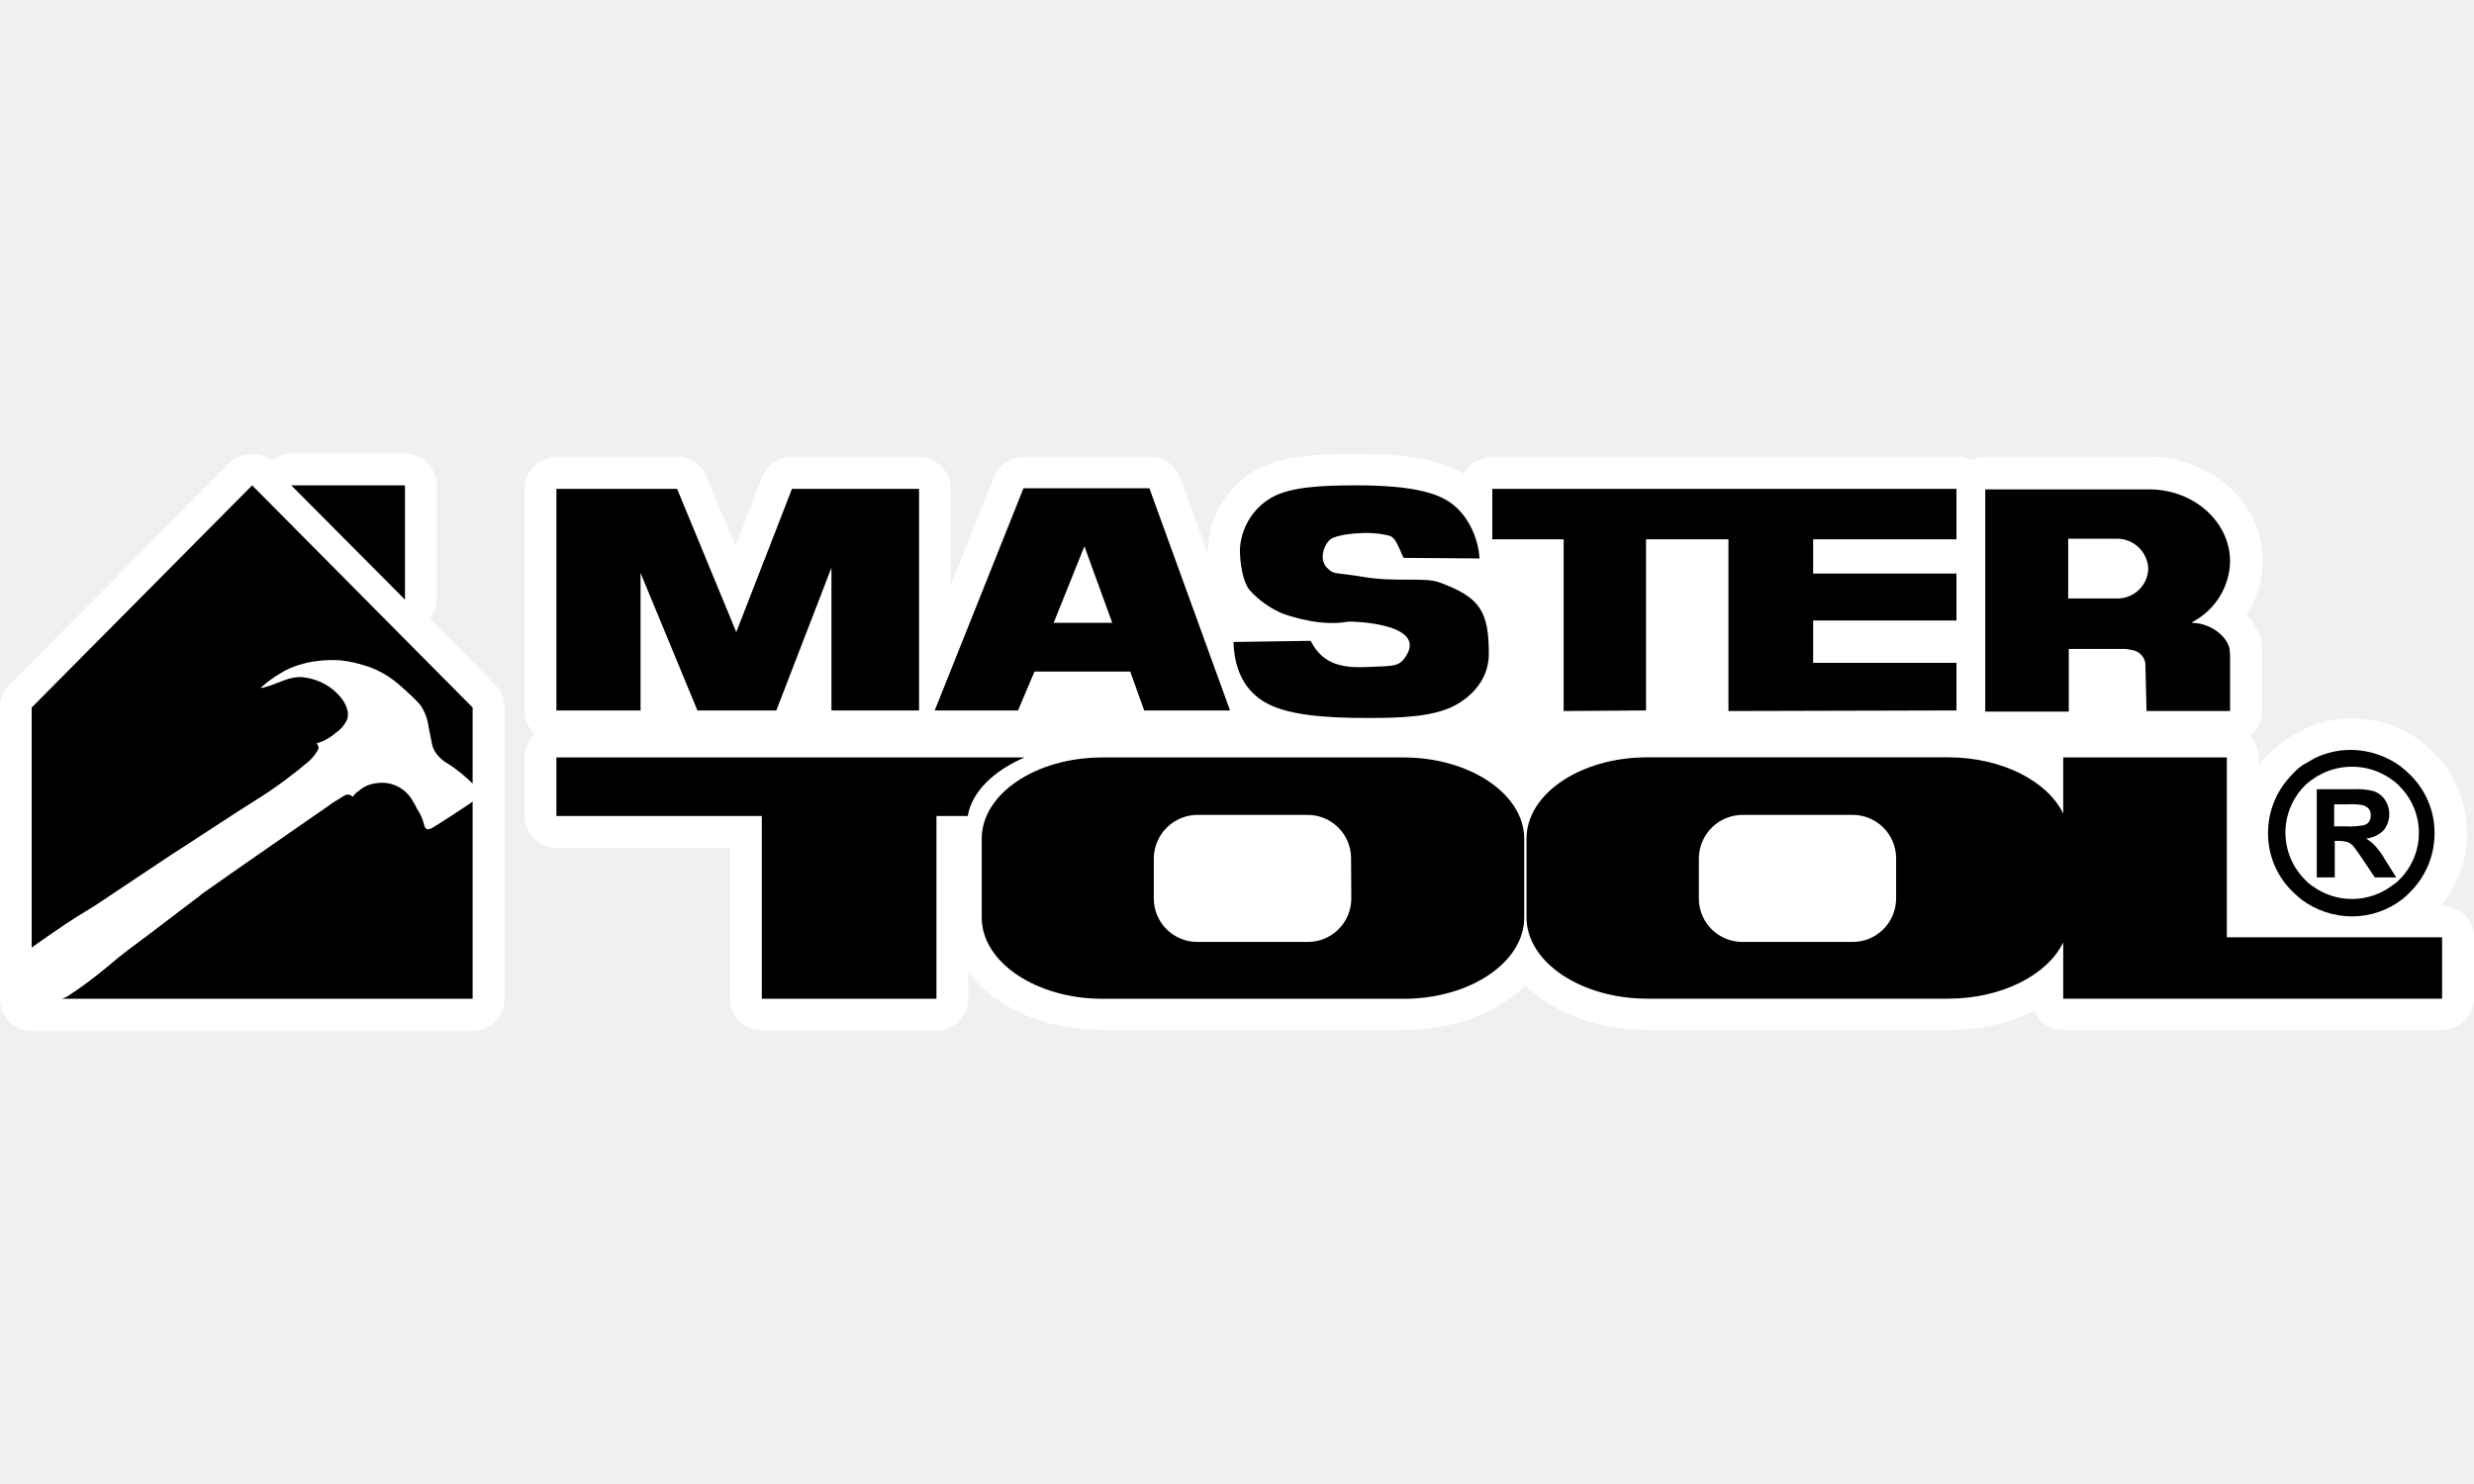
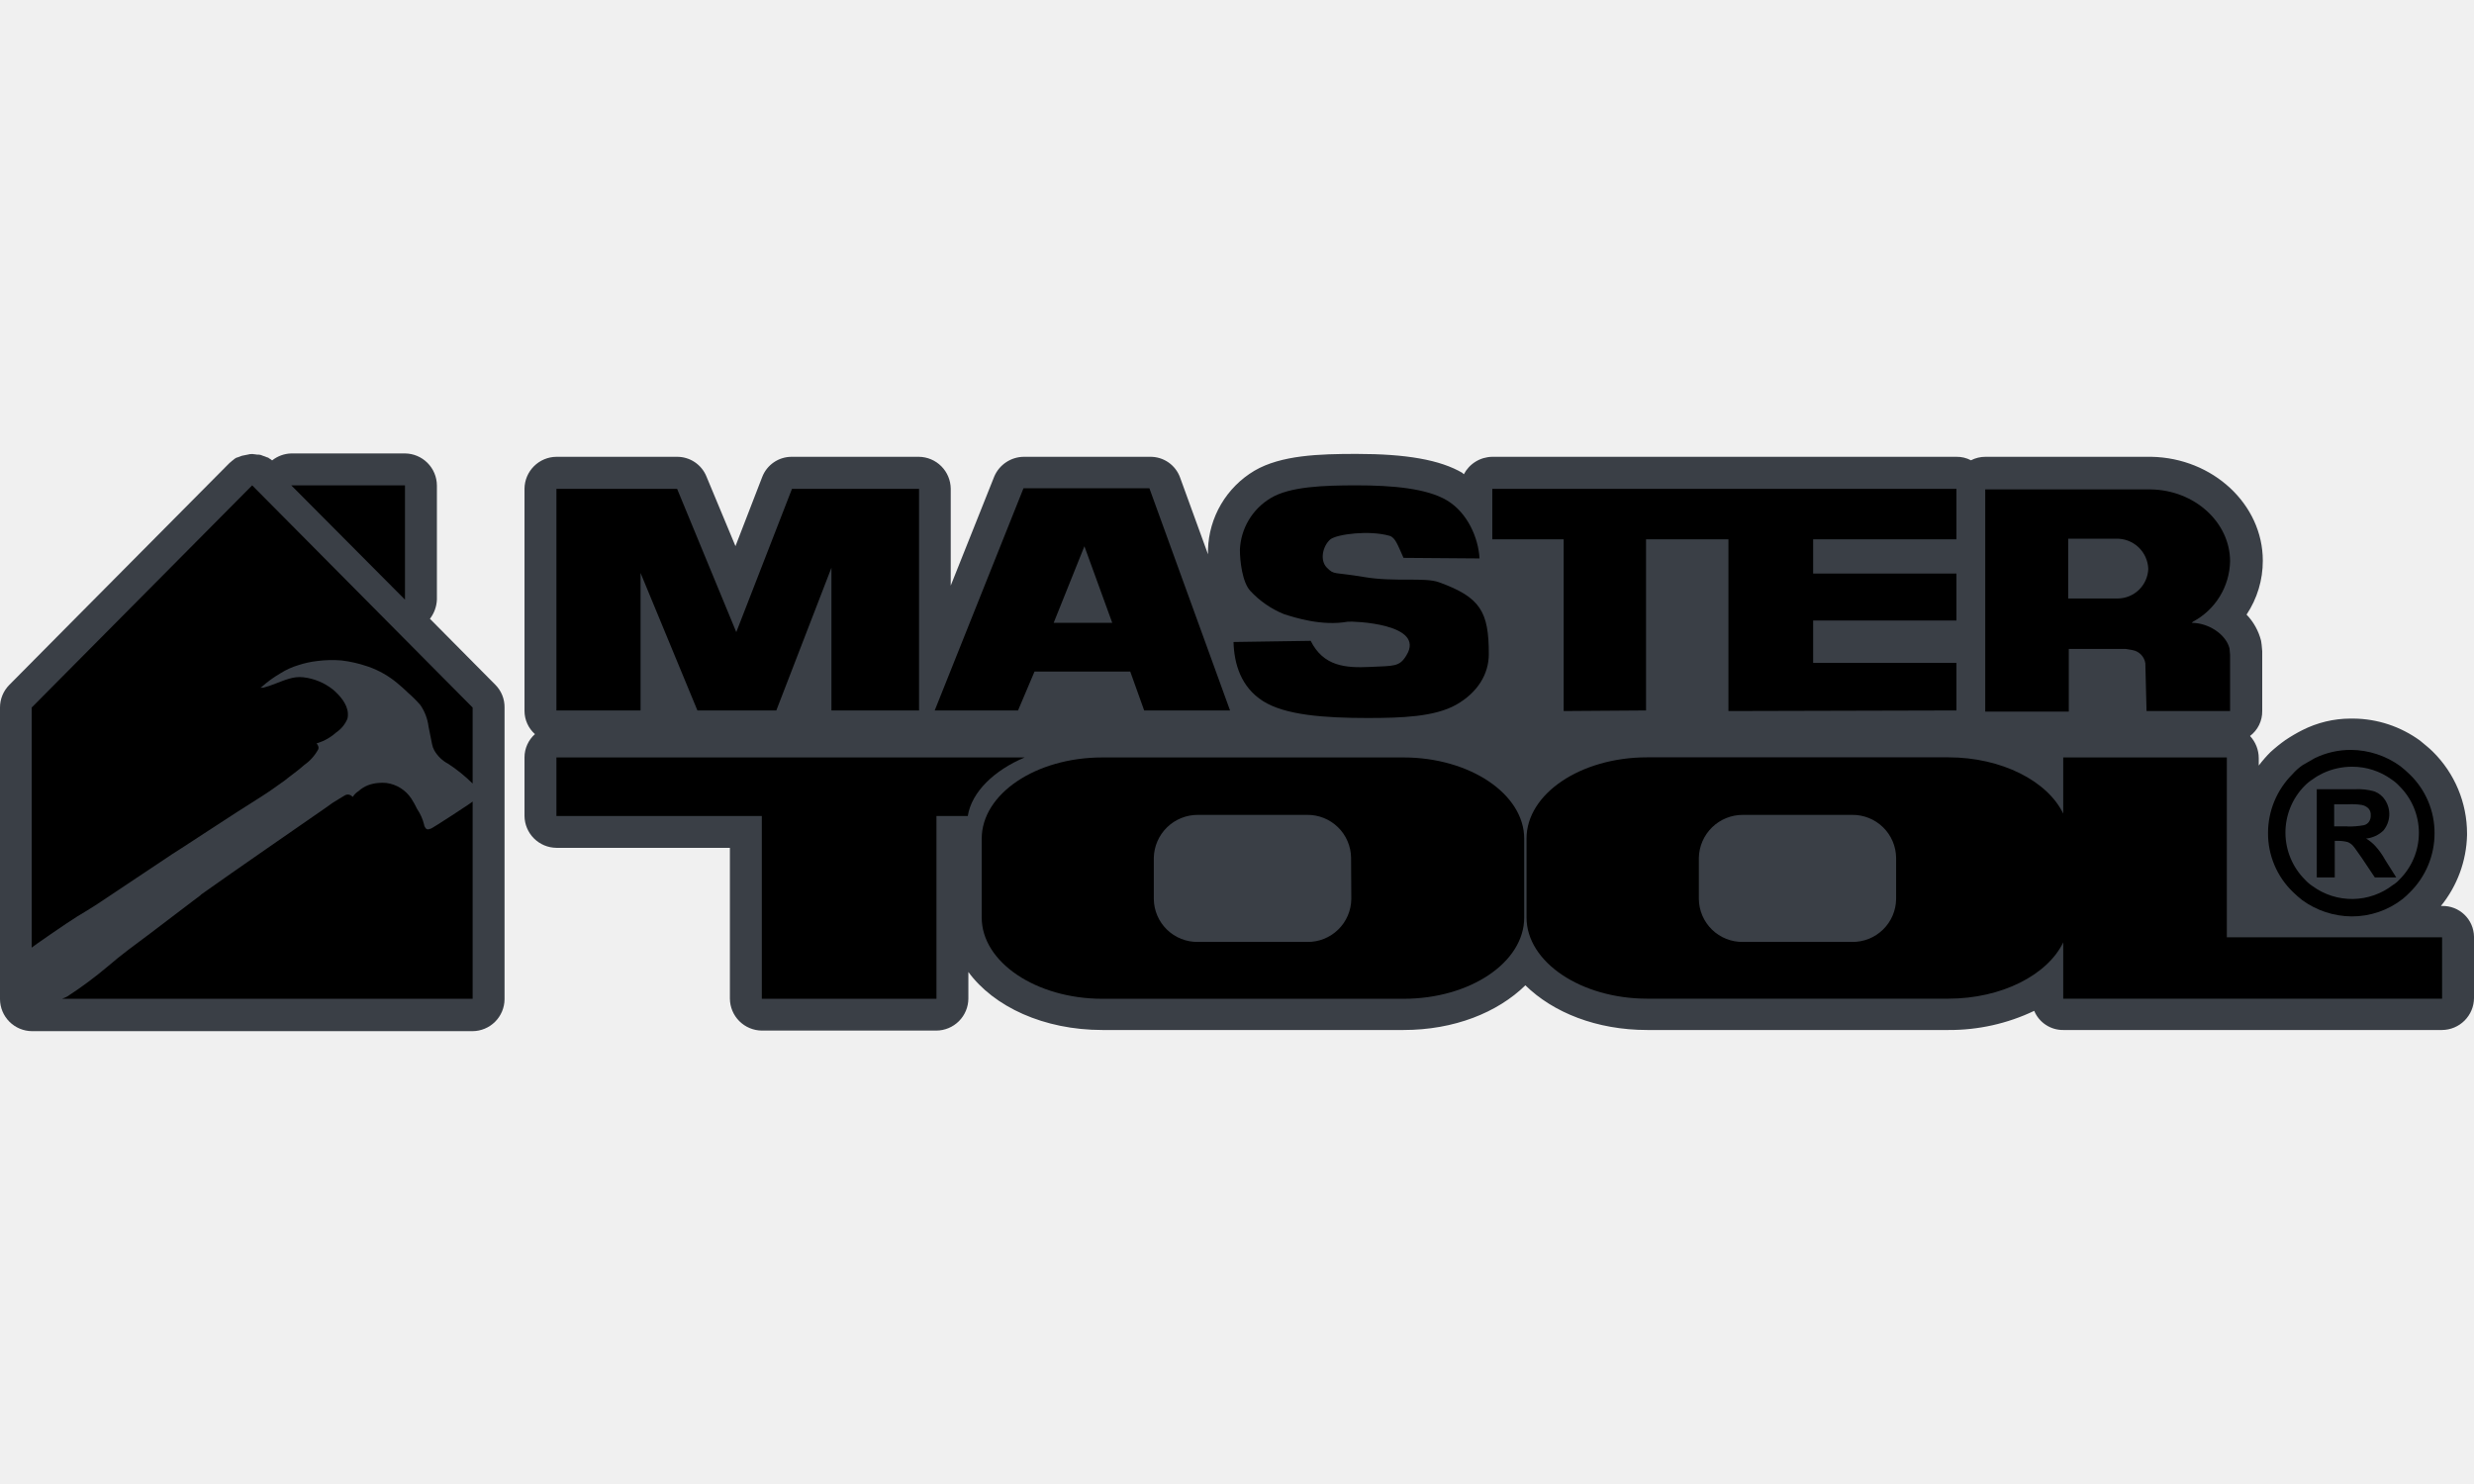
<svg xmlns="http://www.w3.org/2000/svg" width="600" height="360" viewBox="0 0 600 360" fill="none">
  <path d="M379.222 172.487L399.203 172.346V130.829H419.184V172.487L474.484 172.346V160.806H439.728V150.532H474.484V139.132H439.728V130.829H474.484V118.585H361.914V130.829H379.222V172.487Z" fill="black" />
  <path d="M501.586 157.428H515.517L517.205 157.71C517.996 157.856 518.72 158.247 519.276 158.828C519.832 159.409 520.19 160.15 520.301 160.947V161.228L520.583 172.487H540.845V158.836L540.704 157.287C539.86 153.91 535.639 151.095 531.558 151.095L531.84 150.814C534.506 149.395 536.747 147.291 538.33 144.718C539.913 142.146 540.781 139.197 540.845 136.177C540.845 126.747 532.262 118.866 521.568 118.725H481.464V172.628H501.727V157.428H501.586ZM501.586 130.688H513.125C514.123 130.649 515.12 130.807 516.057 131.154C516.994 131.5 517.853 132.029 518.586 132.709C519.318 133.389 519.908 134.207 520.324 135.116C520.739 136.025 520.97 137.008 521.005 138.006C520.932 139.936 520.114 141.761 518.723 143.1C517.332 144.438 515.477 145.185 513.547 145.184H501.586V130.688Z" fill="black" />
  <path d="M558.349 218.367C561.828 220.895 566.01 222.273 570.31 222.308C574.795 222.332 579.157 220.845 582.693 218.085C583.334 217.558 583.945 216.994 584.522 216.397C586.392 214.532 587.877 212.316 588.891 209.877C589.905 207.438 590.429 204.824 590.432 202.182C590.452 199.504 589.926 196.849 588.885 194.381C587.845 191.913 586.313 189.683 584.381 187.827C583.666 187.131 582.915 186.473 582.13 185.857C578.651 183.328 574.469 181.951 570.169 181.916C567.149 181.901 564.166 182.574 561.445 183.886L558.49 185.575C557.552 186.213 556.701 186.97 555.957 187.827C554.087 189.692 552.603 191.907 551.589 194.346C550.575 196.785 550.051 199.4 550.047 202.041C550.027 204.72 550.554 207.374 551.594 209.843C552.634 212.311 554.167 214.541 556.098 216.397C556.813 217.093 557.565 217.751 558.349 218.367ZM558.912 190.642C559.544 189.995 560.253 189.428 561.023 188.953C561.769 188.402 562.571 187.93 563.415 187.546C565.619 186.521 568.021 185.993 570.451 185.997C573.888 185.988 577.239 187.072 580.019 189.094C580.691 189.532 581.305 190.052 581.849 190.642C583.365 192.128 584.569 193.901 585.39 195.859C586.212 197.817 586.634 199.918 586.633 202.041C586.634 204.164 586.212 206.266 585.39 208.224C584.569 210.181 583.365 211.955 581.849 213.441C581.398 213.938 580.877 214.365 580.301 214.708C577.529 216.848 574.139 218.032 570.638 218.082C567.138 218.133 563.715 217.048 560.882 214.989C560.211 214.551 559.596 214.031 559.053 213.441C556.017 210.434 554.296 206.345 554.27 202.071C554.244 197.796 555.913 193.686 558.912 190.642Z" fill="black" />
  <path d="M578.474 208.628C577.81 207.413 577.007 206.28 576.082 205.25C575.425 204.533 574.667 203.916 573.83 203.421C575.42 203.263 576.909 202.568 578.052 201.45C578.884 200.431 579.373 199.174 579.449 197.86C579.525 196.546 579.184 195.241 578.474 194.132C577.876 193.177 576.989 192.437 575.941 192.021C574.345 191.545 572.677 191.355 571.015 191.458H561.867V212.85H566.23V203.984H567.074C567.834 203.98 568.591 204.075 569.326 204.265C569.808 204.445 570.242 204.734 570.593 205.11C571.015 205.532 571.719 206.658 572.845 208.206L575.941 212.85H581.148L578.474 208.628ZM569.326 200.465H566.089V195.117H569.467C570.548 195.052 571.633 195.099 572.704 195.258C573.339 195.364 573.927 195.658 574.393 196.102C574.597 196.33 574.753 196.598 574.849 196.889C574.946 197.179 574.982 197.486 574.956 197.791C574.986 198.339 574.838 198.883 574.534 199.339C574.235 199.773 573.782 200.075 573.267 200.184C571.968 200.423 570.647 200.527 569.326 200.493V200.465Z" fill="black" />
  <path d="M340.386 183.746H267.356C251.174 183.746 238.088 192.612 238.088 203.449V222.589C238.088 233.426 251.315 242.292 267.356 242.292H340.386C356.568 242.292 369.654 233.426 369.654 222.589V203.449C369.654 192.612 356.427 183.746 340.386 183.746ZM327.722 218.086C327.705 219.472 327.415 220.842 326.868 222.117C326.322 223.391 325.529 224.545 324.535 225.513C323.542 226.48 322.367 227.242 321.079 227.755C319.791 228.267 318.414 228.521 317.027 228.5H290.517C289.131 228.521 287.754 228.267 286.466 227.755C285.177 227.242 284.003 226.48 283.009 225.513C282.016 224.545 281.223 223.391 280.676 222.117C280.129 220.842 279.839 219.472 279.823 218.086V208.093C279.882 205.301 281.037 202.644 283.037 200.695C285.038 198.747 287.725 197.663 290.517 197.679H316.971C318.358 197.658 319.734 197.912 321.023 198.424C322.311 198.937 323.486 199.699 324.479 200.666C325.473 201.634 326.265 202.788 326.812 204.062C327.359 205.337 327.649 206.707 327.665 208.093L327.722 218.086Z" fill="black" />
  <path d="M540.057 227.375V183.746H500.376V197.37C496.577 189.488 485.46 183.718 472.515 183.718H399.485C383.303 183.718 370.216 192.584 370.216 203.421V222.561C370.216 233.398 383.443 242.265 399.485 242.265H472.515C485.46 242.265 496.577 236.494 500.376 228.613V242.265H592.261V227.375H540.057ZM459.85 218.086C459.834 219.473 459.544 220.843 458.997 222.117C458.451 223.391 457.658 224.546 456.664 225.513C455.671 226.48 454.496 227.242 453.208 227.755C451.92 228.268 450.543 228.521 449.156 228.501H422.702C421.316 228.521 419.939 228.268 418.651 227.755C417.362 227.242 416.188 226.48 415.194 225.513C414.201 224.546 413.408 223.391 412.861 222.117C412.314 220.843 412.025 219.473 412.008 218.086V208.094C412.067 205.301 413.222 202.644 415.222 200.696C417.223 198.747 419.91 197.664 422.702 197.679H449.156C450.543 197.659 451.92 197.912 453.208 198.425C454.496 198.937 455.671 199.699 456.664 200.667C457.658 201.634 458.451 202.788 458.997 204.063C459.544 205.337 459.834 206.707 459.85 208.094V218.086Z" fill="black" />
  <path d="M248.5 183.746H134.944V197.96H184.757V242.292H227.111V197.96H234.71C235.639 192.049 241.183 186.842 248.5 183.746Z" fill="black" />
  <path d="M250.892 162.917H274.11L277.487 172.346H298.312L278.753 118.444H248.219L226.689 172.346H246.896L250.892 162.917ZM262.993 132.517L269.748 151.095H255.536L262.993 132.517Z" fill="black" />
  <path d="M155.348 138.991L169.138 172.346H188.275L201.642 137.725V172.346H222.89V118.584H192.074L178.565 153.346L164.213 118.584H134.944V172.346H155.348V138.991Z" fill="black" />
  <path d="M332.224 161.791C326.314 162.072 320.967 161.65 317.871 155.458L299.156 155.739C299.297 161.087 300.986 166.717 306.333 170.094C311.68 173.472 321.108 174.176 331.661 174.176C339.963 174.176 347.984 173.894 353.19 170.939C358.397 167.983 361.07 163.48 361.07 158.695C361.07 148.421 359.1 144.902 348.969 141.243C345.451 139.977 338.275 141.243 330.817 139.977C323.359 138.71 323.641 139.554 321.811 137.725C319.982 135.895 320.826 132.377 322.656 130.829C324.344 129.562 332.083 128.577 337.008 129.984C338.415 130.406 338.978 132.236 340.385 135.332L358.819 135.473C358.537 130.406 355.864 124.355 350.939 121.399C346.014 118.444 337.571 117.74 328.988 117.74C320.967 117.74 312.806 118.022 308.162 120.836C305.977 122.141 304.151 123.969 302.849 126.155C301.547 128.342 300.81 130.819 300.704 133.362C300.704 136.036 301.267 141.243 303.237 143.354C305.513 145.805 308.299 147.727 311.399 148.984C314.072 149.828 320.545 151.939 326.877 150.813C328.003 150.673 345.873 151.236 341.089 158.976C339.4 161.791 338.134 161.509 332.224 161.791Z" fill="black" />
-   <path d="M592.261 219.775H591.98C595.933 214.91 598.16 208.871 598.312 202.605V202.183C598.31 198.49 597.575 194.835 596.149 191.428C594.724 188.022 592.638 184.932 590.01 182.339C589.025 181.353 587.899 180.509 586.914 179.665C582.211 176.235 576.552 174.365 570.732 174.317H570.029C565.969 174.329 561.969 175.293 558.35 177.131C556.942 177.845 555.579 178.644 554.269 179.524C552.988 180.431 551.766 181.418 550.61 182.479C549.599 183.492 548.658 184.574 547.796 185.716V183.887C547.785 181.903 547.032 179.995 545.685 178.539C546.617 177.832 547.37 176.916 547.883 175.865C548.396 174.814 548.656 173.657 548.64 172.487V157.963L548.5 156.415C548.5 156.133 548.359 155.711 548.359 155.43C547.756 153.049 546.544 150.866 544.841 149.096C547.423 145.221 548.794 140.665 548.781 136.008C548.781 122.356 536.68 111.097 521.764 110.816H481.52C480.297 110.811 479.09 111.101 478.002 111.66C476.92 111.085 475.71 110.795 474.485 110.816H361.914C360.491 110.833 359.099 111.234 357.885 111.977C356.672 112.72 355.681 113.778 355.019 115.038C354.879 114.897 354.738 114.897 354.738 114.757C349.25 111.52 340.948 110.112 328.987 110.112C319.982 110.112 310.695 110.394 304.222 114.194C300.885 116.177 298.104 118.972 296.136 122.318C294.168 125.664 293.077 129.453 292.965 133.334V134.46L286.211 115.883C285.677 114.377 284.683 113.078 283.37 112.168C282.056 111.259 280.491 110.786 278.894 110.816H248.303C246.77 110.828 245.275 111.287 244 112.137C242.725 112.987 241.726 114.191 241.126 115.601L230.573 142.06V118.557C230.554 116.509 229.733 114.551 228.286 113.103C226.838 111.656 224.88 110.834 222.834 110.816H192.017C190.462 110.809 188.942 111.277 187.659 112.157C186.377 113.037 185.394 114.288 184.841 115.742L178.368 132.489L171.333 115.601C170.756 114.175 169.763 112.955 168.482 112.101C167.202 111.248 165.695 110.8 164.156 110.816H134.944C132.897 110.834 130.94 111.656 129.492 113.103C128.045 114.551 127.223 116.509 127.205 118.557V172.459C127.207 173.523 127.434 174.574 127.871 175.544C128.307 176.514 128.943 177.381 129.738 178.088C128.943 178.796 128.307 179.663 127.871 180.633C127.434 181.603 127.207 182.654 127.205 183.718V197.932C127.223 199.979 128.045 201.938 129.492 203.385C130.94 204.833 132.897 205.654 134.944 205.673H177.017V242.264C177.036 244.312 177.857 246.27 179.305 247.718C180.752 249.165 182.71 249.987 184.757 250.005H227.111C229.158 249.987 231.116 249.165 232.563 247.718C234.011 246.27 234.832 244.312 234.85 242.264V235.791C241.042 244.235 253.143 249.864 267.355 249.864H340.385C352.627 249.864 363.181 245.642 369.935 239.027C376.689 245.642 387.243 249.864 399.485 249.864H472.515C479.718 249.91 486.838 248.322 493.34 245.22C493.917 246.607 494.895 247.79 496.149 248.617C497.402 249.444 498.874 249.879 500.376 249.864H592.261C594.308 249.846 596.266 249.024 597.714 247.577C599.161 246.129 599.982 244.171 600.001 242.124V227.234C599.986 226.235 599.774 225.248 599.376 224.331C598.979 223.415 598.404 222.586 597.684 221.892C596.965 221.199 596.115 220.655 595.184 220.291C594.254 219.928 593.26 219.752 592.261 219.775Z" fill="white" />
+   <path d="M592.261 219.775H591.98C595.933 214.91 598.16 208.871 598.312 202.605V202.183C598.31 198.49 597.575 194.835 596.149 191.428C594.724 188.022 592.638 184.932 590.01 182.339C589.025 181.353 587.899 180.509 586.914 179.665C582.211 176.235 576.552 174.365 570.732 174.317H570.029C565.969 174.329 561.969 175.293 558.35 177.131C556.942 177.845 555.579 178.644 554.269 179.524C552.988 180.431 551.766 181.418 550.61 182.479C549.599 183.492 548.658 184.574 547.796 185.716V183.887C547.785 181.903 547.032 179.995 545.685 178.539C546.617 177.832 547.37 176.916 547.883 175.865C548.396 174.814 548.656 173.657 548.64 172.487V157.963L548.5 156.415C548.5 156.133 548.359 155.711 548.359 155.43C547.756 153.049 546.544 150.866 544.841 149.096C547.423 145.221 548.794 140.665 548.781 136.008C548.781 122.356 536.68 111.097 521.764 110.816H481.52C480.297 110.811 479.09 111.101 478.002 111.66C476.92 111.085 475.71 110.795 474.485 110.816H361.914C360.491 110.833 359.099 111.234 357.885 111.977C356.672 112.72 355.681 113.778 355.019 115.038C354.879 114.897 354.738 114.897 354.738 114.757C349.25 111.52 340.948 110.112 328.987 110.112C319.982 110.112 310.695 110.394 304.222 114.194C300.885 116.177 298.104 118.972 296.136 122.318C294.168 125.664 293.077 129.453 292.965 133.334V134.46L286.211 115.883C285.677 114.377 284.683 113.078 283.37 112.168C282.056 111.259 280.491 110.786 278.894 110.816H248.303C246.77 110.828 245.275 111.287 244 112.137C242.725 112.987 241.726 114.191 241.126 115.601L230.573 142.06V118.557C230.554 116.509 229.733 114.551 228.286 113.103C226.838 111.656 224.88 110.834 222.834 110.816H192.017C190.462 110.809 188.942 111.277 187.659 112.157C186.377 113.037 185.394 114.288 184.841 115.742L178.368 132.489L171.333 115.601C170.756 114.175 169.763 112.955 168.482 112.101C167.202 111.248 165.695 110.8 164.156 110.816H134.944C132.897 110.834 130.94 111.656 129.492 113.103C128.045 114.551 127.223 116.509 127.205 118.557V172.459C127.207 173.523 127.434 174.574 127.871 175.544C128.307 176.514 128.943 177.381 129.738 178.088C128.943 178.796 128.307 179.663 127.871 180.633C127.434 181.603 127.207 182.654 127.205 183.718V197.932C127.223 199.979 128.045 201.938 129.492 203.385C130.94 204.833 132.897 205.654 134.944 205.673H177.017V242.264C177.036 244.312 177.857 246.27 179.305 247.718C180.752 249.165 182.71 249.987 184.757 250.005H227.111C229.158 249.987 231.116 249.165 232.563 247.718C234.011 246.27 234.832 244.312 234.85 242.264V235.791C241.042 244.235 253.143 249.864 267.355 249.864H340.385C352.627 249.864 363.181 245.642 369.935 239.027C376.689 245.642 387.243 249.864 399.485 249.864H472.515C479.718 249.91 486.838 248.322 493.34 245.22C493.917 246.607 494.895 247.79 496.149 248.617C497.402 249.444 498.874 249.879 500.376 249.864H592.261C594.308 249.846 596.266 249.024 597.714 247.577C599.161 246.129 599.982 244.171 600.001 242.124V227.234C599.986 226.235 599.774 225.248 599.376 224.331C598.979 223.415 598.404 222.586 597.684 221.892C596.965 221.199 596.115 220.655 595.184 220.291C594.254 219.928 593.26 219.752 592.261 219.775Z" fill="#3A3F46" />
  <path d="M379.222 172.487L399.203 172.346V130.829H419.184V172.487L474.484 172.346V160.806H439.728V150.532H474.484V139.132H439.728V130.829H474.484V118.585H361.914V130.829H379.222V172.487Z" fill="black" />
  <path d="M501.586 157.428H515.517L517.205 157.71C517.996 157.856 518.72 158.247 519.276 158.828C519.832 159.409 520.19 160.15 520.301 160.947V161.228L520.583 172.487H540.845V158.836L540.704 157.287C539.86 153.91 535.639 151.095 531.558 151.095L531.84 150.814C534.506 149.395 536.747 147.291 538.33 144.718C539.913 142.146 540.781 139.197 540.845 136.177C540.845 126.747 532.262 118.866 521.568 118.725H481.464V172.628H501.727V157.428H501.586ZM501.586 130.688H513.125C514.123 130.649 515.12 130.807 516.057 131.154C516.994 131.5 517.853 132.029 518.586 132.709C519.318 133.389 519.908 134.207 520.324 135.116C520.739 136.025 520.97 137.008 521.005 138.006C520.932 139.936 520.114 141.761 518.723 143.1C517.332 144.438 515.477 145.185 513.547 145.184H501.586V130.688Z" fill="black" />
  <path d="M558.349 218.367C561.828 220.895 566.01 222.273 570.31 222.308C574.795 222.332 579.157 220.845 582.693 218.085C583.334 217.558 583.945 216.994 584.522 216.397C586.392 214.532 587.877 212.316 588.891 209.877C589.905 207.438 590.429 204.824 590.432 202.182C590.452 199.504 589.926 196.849 588.885 194.381C587.845 191.913 586.313 189.683 584.381 187.827C583.666 187.131 582.915 186.473 582.13 185.857C578.651 183.328 574.469 181.951 570.169 181.916C567.149 181.901 564.166 182.574 561.445 183.886L558.49 185.575C557.552 186.213 556.701 186.97 555.957 187.827C554.087 189.692 552.603 191.907 551.589 194.346C550.575 196.785 550.051 199.4 550.047 202.041C550.027 204.72 550.554 207.374 551.594 209.843C552.634 212.311 554.167 214.541 556.098 216.397C556.813 217.093 557.565 217.751 558.349 218.367ZM558.912 190.642C559.544 189.995 560.253 189.428 561.023 188.953C561.769 188.402 562.571 187.93 563.415 187.546C565.619 186.521 568.021 185.993 570.451 185.997C573.888 185.988 577.239 187.072 580.019 189.094C580.691 189.532 581.305 190.052 581.849 190.642C583.365 192.128 584.569 193.901 585.39 195.859C586.212 197.817 586.634 199.918 586.633 202.041C586.634 204.164 586.212 206.266 585.39 208.224C584.569 210.181 583.365 211.955 581.849 213.441C581.398 213.938 580.877 214.365 580.301 214.708C577.529 216.848 574.139 218.032 570.638 218.082C567.138 218.133 563.715 217.048 560.882 214.989C560.211 214.551 559.596 214.031 559.053 213.441C556.017 210.434 554.296 206.345 554.27 202.071C554.244 197.796 555.913 193.686 558.912 190.642Z" fill="black" />
  <path d="M578.474 208.628C577.81 207.413 577.007 206.28 576.082 205.25C575.425 204.533 574.667 203.916 573.83 203.421C575.42 203.263 576.909 202.568 578.052 201.45C578.884 200.431 579.373 199.174 579.449 197.86C579.525 196.546 579.184 195.241 578.474 194.132C577.876 193.177 576.989 192.437 575.941 192.021C574.345 191.545 572.677 191.355 571.015 191.458H561.867V212.85H566.23V203.984H567.074C567.834 203.98 568.591 204.075 569.326 204.265C569.808 204.445 570.242 204.734 570.593 205.11C571.015 205.532 571.719 206.658 572.845 208.206L575.941 212.85H581.148L578.474 208.628ZM569.326 200.465H566.089V195.117H569.467C570.548 195.052 571.633 195.099 572.704 195.258C573.339 195.364 573.927 195.658 574.393 196.102C574.597 196.33 574.753 196.598 574.849 196.889C574.946 197.179 574.982 197.486 574.956 197.791C574.986 198.339 574.838 198.883 574.534 199.339C574.235 199.773 573.782 200.075 573.267 200.184C571.968 200.423 570.647 200.527 569.326 200.493V200.465Z" fill="black" />
  <path d="M340.386 183.746H267.356C251.174 183.746 238.088 192.612 238.088 203.449V222.589C238.088 233.426 251.315 242.292 267.356 242.292H340.386C356.568 242.292 369.654 233.426 369.654 222.589V203.449C369.654 192.612 356.427 183.746 340.386 183.746ZM327.722 218.086C327.705 219.472 327.415 220.842 326.868 222.117C326.322 223.391 325.529 224.545 324.535 225.513C323.542 226.48 322.367 227.242 321.079 227.755C319.791 228.267 318.414 228.521 317.027 228.5H290.517C289.131 228.521 287.754 228.267 286.466 227.755C285.177 227.242 284.003 226.48 283.009 225.513C282.016 224.545 281.223 223.391 280.676 222.117C280.129 220.842 279.839 219.472 279.823 218.086V208.093C279.882 205.301 281.037 202.644 283.037 200.695C285.038 198.747 287.725 197.663 290.517 197.679H316.971C318.358 197.658 319.734 197.912 321.023 198.424C322.311 198.937 323.486 199.699 324.479 200.666C325.473 201.634 326.265 202.788 326.812 204.062C327.359 205.337 327.649 206.707 327.665 208.093L327.722 218.086Z" fill="black" />
  <path d="M540.057 227.375V183.746H500.376V197.37C496.577 189.488 485.46 183.718 472.515 183.718H399.485C383.303 183.718 370.216 192.584 370.216 203.421V222.561C370.216 233.398 383.443 242.265 399.485 242.265H472.515C485.46 242.265 496.577 236.494 500.376 228.613V242.265H592.261V227.375H540.057ZM459.85 218.086C459.834 219.473 459.544 220.843 458.997 222.117C458.451 223.391 457.658 224.546 456.664 225.513C455.671 226.48 454.496 227.242 453.208 227.755C451.92 228.268 450.543 228.521 449.156 228.501H422.702C421.316 228.521 419.939 228.268 418.651 227.755C417.362 227.242 416.188 226.48 415.194 225.513C414.201 224.546 413.408 223.391 412.861 222.117C412.314 220.843 412.025 219.473 412.008 218.086V208.094C412.067 205.301 413.222 202.644 415.222 200.696C417.223 198.747 419.91 197.664 422.702 197.679H449.156C450.543 197.659 451.92 197.912 453.208 198.425C454.496 198.937 455.671 199.699 456.664 200.667C457.658 201.634 458.451 202.788 458.997 204.063C459.544 205.337 459.834 206.707 459.85 208.094V218.086Z" fill="black" />
  <path d="M248.5 183.746H134.944V197.96H184.757V242.292H227.111V197.96H234.71C235.639 192.049 241.183 186.842 248.5 183.746Z" fill="black" />
  <path d="M250.892 162.917H274.11L277.487 172.346H298.312L278.753 118.444H248.219L226.689 172.346H246.896L250.892 162.917ZM262.993 132.517L269.748 151.095H255.536L262.993 132.517Z" fill="black" />
  <path d="M155.348 138.991L169.138 172.346H188.275L201.642 137.725V172.346H222.89V118.584H192.074L178.565 153.346L164.213 118.584H134.944V172.346H155.348V138.991Z" fill="black" />
  <path d="M332.224 161.791C326.314 162.072 320.967 161.65 317.871 155.458L299.156 155.739C299.297 161.087 300.986 166.717 306.333 170.094C311.68 173.472 321.108 174.176 331.661 174.176C339.963 174.176 347.984 173.894 353.19 170.939C358.397 167.983 361.07 163.48 361.07 158.695C361.07 148.421 359.1 144.902 348.969 141.243C345.451 139.977 338.275 141.243 330.817 139.977C323.359 138.71 323.641 139.554 321.811 137.725C319.982 135.895 320.826 132.377 322.656 130.829C324.344 129.562 332.083 128.577 337.008 129.984C338.415 130.406 338.978 132.236 340.385 135.332L358.819 135.473C358.537 130.406 355.864 124.355 350.939 121.399C346.014 118.444 337.571 117.74 328.988 117.74C320.967 117.74 312.806 118.022 308.162 120.836C305.977 122.141 304.151 123.969 302.849 126.155C301.547 128.342 300.81 130.819 300.704 133.362C300.704 136.036 301.267 141.243 303.237 143.354C305.513 145.805 308.299 147.727 311.399 148.984C314.072 149.828 320.545 151.939 326.877 150.813C328.003 150.673 345.873 151.236 341.089 158.976C339.4 161.791 338.134 161.509 332.224 161.791Z" fill="black" />
-   <path d="M120.169 166.154L104.268 150.11C105.297 148.774 105.887 147.151 105.957 145.466V117.741C105.939 115.693 105.117 113.735 103.67 112.287C102.222 110.84 100.265 110.018 98.218 110H70.638C68.948 110.045 67.319 110.638 65.994 111.689C65.713 111.407 65.291 111.267 65.009 110.985H64.869C64.503 110.821 64.127 110.68 63.743 110.563C63.437 110.405 63.102 110.309 62.758 110.281H62.336C62.054 110.281 61.632 110.141 61.21 110.141C60.83 110.126 60.45 110.174 60.084 110.281L58.677 110.563C58.255 110.704 57.974 110.844 57.552 110.985H57.411C57.05 111.171 56.719 111.408 56.426 111.689C56.145 111.83 56.004 112.111 55.722 112.252L18.152 150.11L2.251 166.154C0.805 167.614 -0.005 169.587 2.35961e-05 171.643V242.405C0.018 244.453 0.84 246.411 2.287 247.859C3.735 249.306 5.692 250.128 7.739 250.146H114.625C116.672 250.128 118.63 249.306 120.077 247.859C121.524 246.411 122.346 244.453 122.364 242.405V171.643C122.38 170.628 122.194 169.62 121.817 168.678C121.441 167.736 120.88 166.878 120.169 166.154Z" fill="white" />
+   <path d="M120.169 166.154L104.268 150.11C105.297 148.774 105.887 147.151 105.957 145.466V117.741C105.939 115.693 105.117 113.735 103.67 112.287C102.222 110.84 100.265 110.018 98.218 110H70.638C68.948 110.045 67.319 110.638 65.994 111.689C65.713 111.407 65.291 111.267 65.009 110.985H64.869C64.503 110.821 64.127 110.68 63.743 110.563C63.437 110.405 63.102 110.309 62.758 110.281H62.336C62.054 110.281 61.632 110.141 61.21 110.141C60.83 110.126 60.45 110.174 60.084 110.281L58.677 110.563C58.255 110.704 57.974 110.844 57.552 110.985H57.411C57.05 111.171 56.719 111.408 56.426 111.689C56.145 111.83 56.004 112.111 55.722 112.252L18.152 150.11L2.251 166.154C0.805 167.614 -0.005 169.587 2.35961e-05 171.643V242.405C0.018 244.453 0.84 246.411 2.287 247.859C3.735 249.306 5.692 250.128 7.739 250.146H114.625C116.672 250.128 118.63 249.306 120.077 247.859C121.524 246.411 122.346 244.453 122.364 242.405V171.643C122.38 170.628 122.194 169.62 121.817 168.678C121.441 167.736 120.88 166.878 120.169 166.154Z" fill="#3A3F46" />
  <path d="M98.217 117.741V145.466L70.778 117.881L70.638 117.741H98.217Z" fill="black" />
  <path d="M114.625 171.643V190.08C112.819 188.292 110.839 186.689 108.715 185.295C107.303 184.56 106.131 183.437 105.338 182.058C105.064 181.567 104.873 181.034 104.775 180.481L103.931 176.259C103.699 174.391 103.024 172.605 101.961 171.052C101.047 169.998 100.06 169.01 99.006 168.096C98.161 167.252 97.176 166.408 96.332 165.704C94.285 163.992 91.951 162.658 89.437 161.763C89.296 161.763 89.156 161.623 89.015 161.623C87.006 160.939 84.931 160.467 82.824 160.215C80.854 160.051 78.873 160.098 76.914 160.356C75.384 160.534 73.876 160.864 72.411 161.341C70.873 161.793 69.405 162.456 68.049 163.311C66.389 164.275 64.834 165.407 63.405 166.689C63.265 166.689 63.265 166.83 63.124 166.83H63.828C64.832 166.565 65.82 166.236 66.782 165.845C69.034 165 71.144 164.015 73.537 164.297C76.159 164.589 78.645 165.614 80.713 167.252C82.402 168.659 84.231 170.77 84.371 173.022V173.585C84.365 173.872 84.318 174.156 84.231 174.43C83.665 175.74 82.737 176.863 81.557 177.667C80.591 178.529 79.5 179.241 78.321 179.778C78.04 179.918 76.773 180.341 76.773 180.341C76.961 180.543 77.105 180.783 77.195 181.044C77.283 181.271 77.283 181.522 77.195 181.748C76.382 183.261 75.225 184.563 73.818 185.548C72.27 186.955 70.582 188.081 69.034 189.348C66.923 190.896 64.672 192.444 62.42 193.851C58.058 196.525 42.298 206.94 41.736 207.221C35.966 211.021 30.197 214.962 24.428 218.762L23.584 219.325C22.036 220.31 20.488 221.295 18.799 222.28C16.267 223.828 7.964 229.599 7.683 229.88V171.643L61.154 117.741L114.625 171.643Z" fill="black" />
  <path d="M114.624 194.443V242.293H15.056C15.337 242.152 15.759 242.012 16.041 241.871L16.322 241.73C19.753 239.497 23.043 237.052 26.172 234.412C29.409 231.597 32.926 229.064 36.304 226.531L46.857 218.509L48.546 217.242L48.827 216.96C57.551 210.768 72.467 200.494 78.94 195.991C80.015 195.168 81.144 194.416 82.317 193.739C82.739 193.457 83.302 193.176 83.724 192.894C83.92 192.795 84.137 192.744 84.357 192.744C84.577 192.744 84.794 192.795 84.99 192.894C85.196 193.009 85.385 193.151 85.553 193.317C85.909 192.747 86.39 192.265 86.96 191.909C87.621 191.31 88.383 190.833 89.212 190.502C90.025 190.196 90.878 190.006 91.745 189.939C92.399 189.867 93.06 189.867 93.714 189.939C94.936 190.101 96.109 190.525 97.153 191.181C98.197 191.836 99.088 192.709 99.765 193.739C100.287 194.553 100.757 195.399 101.172 196.272C101.959 197.427 102.531 198.714 102.861 200.072C102.861 200.354 103.001 200.494 103.142 200.776C103.208 200.905 103.309 201.013 103.433 201.088C103.558 201.162 103.701 201.201 103.846 201.198C103.986 201.198 104.127 201.057 104.409 201.057C104.69 201.057 114.399 194.724 114.624 194.443Z" fill="black" />
</svg>
